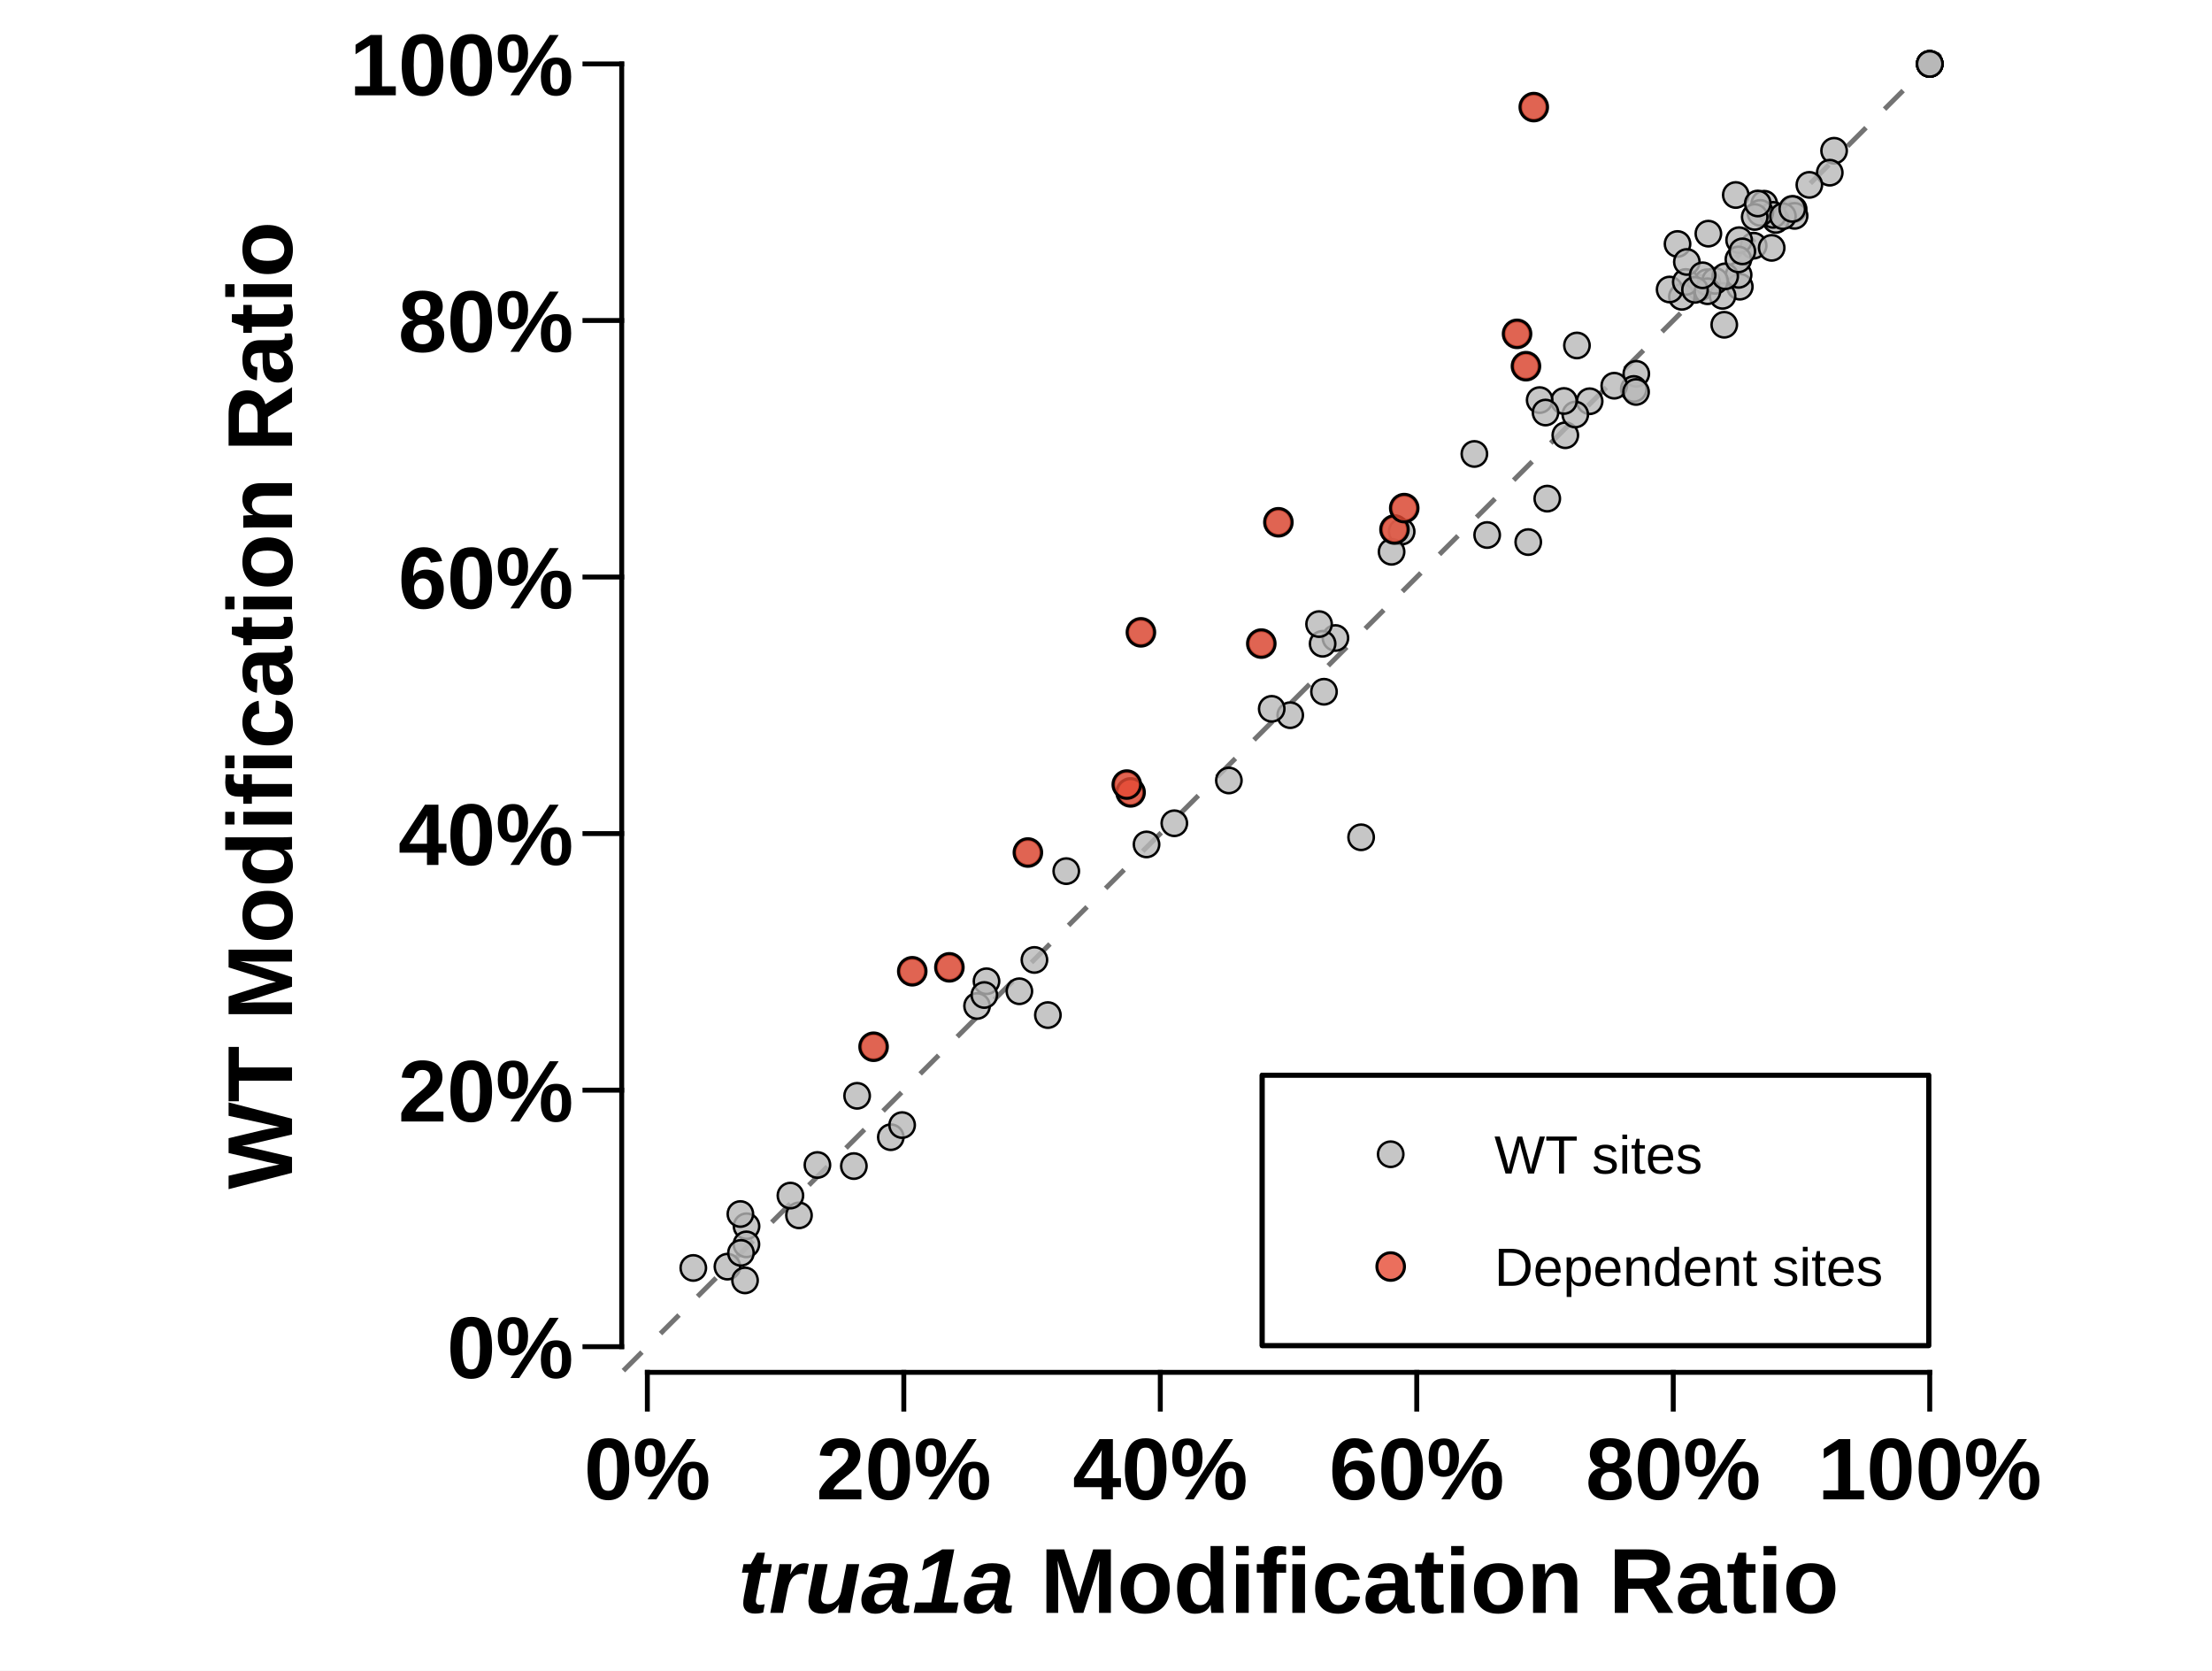
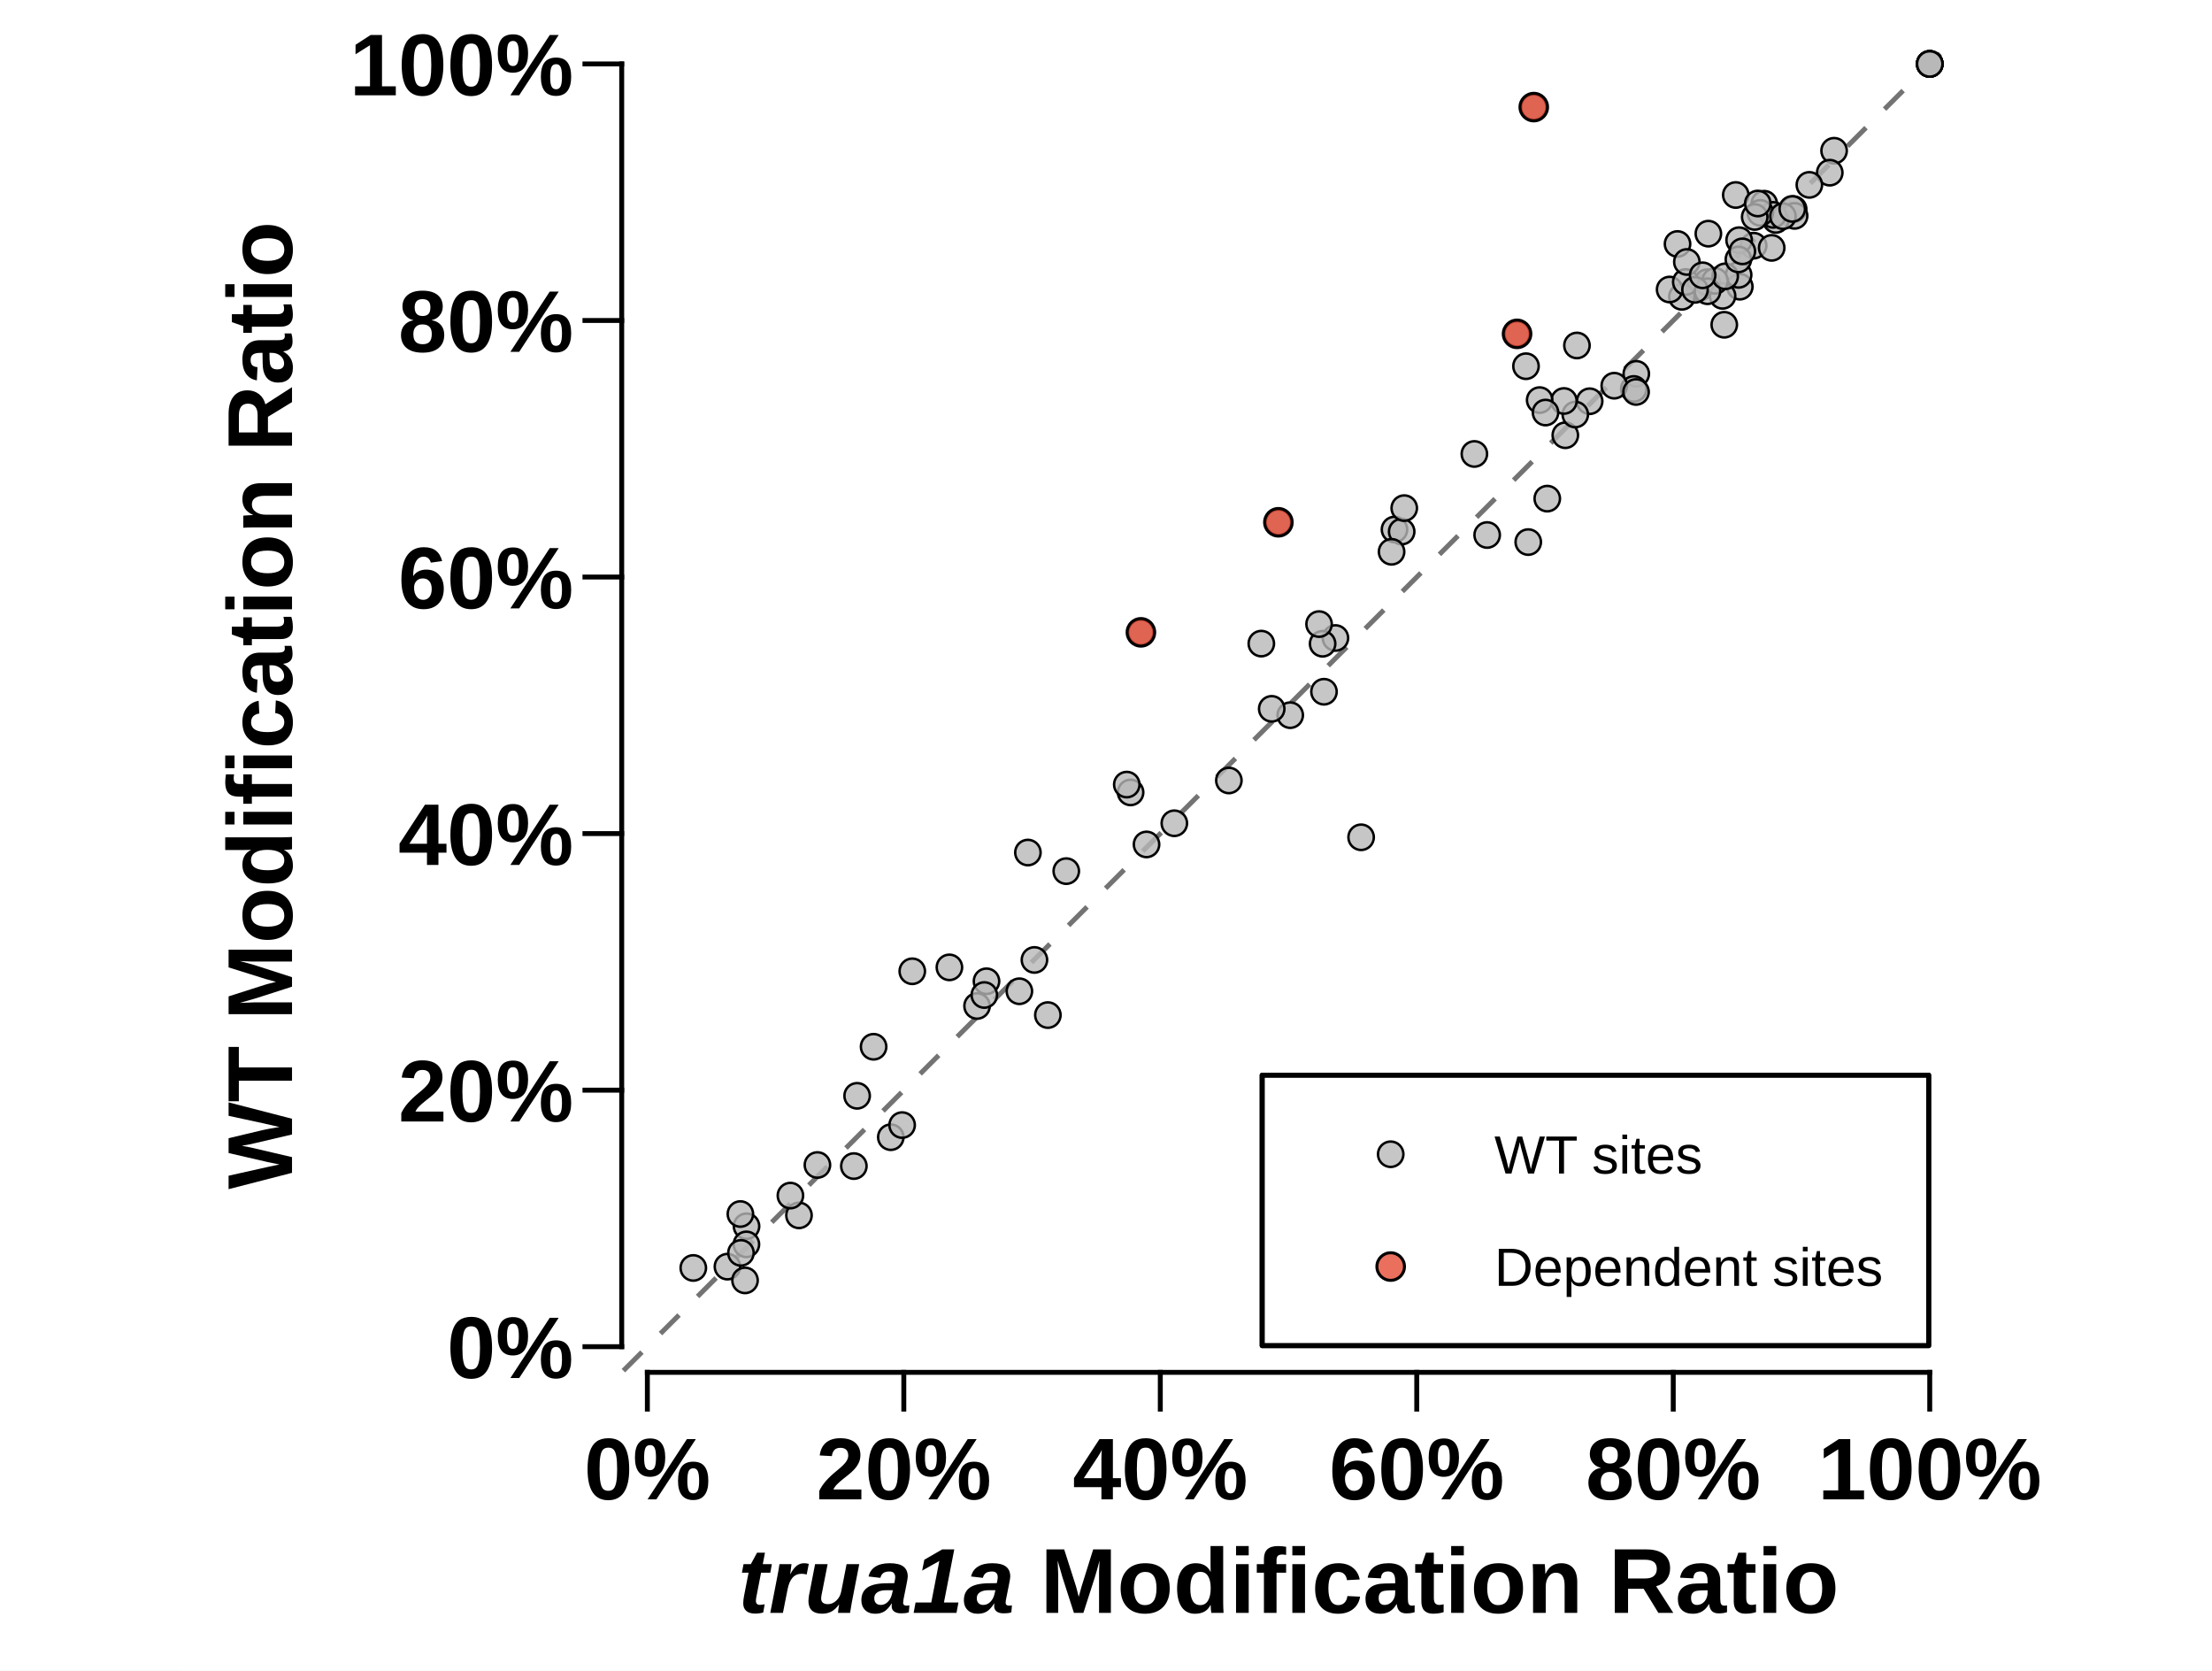
<svg xmlns="http://www.w3.org/2000/svg" width="576.00pt" height="434.88pt" viewBox="0 0 576.00 434.88">
  <g class="svglite">
    <defs>
      <style type="text/css">
    .svglite line, .svglite polyline, .svglite polygon, .svglite path, .svglite rect, .svglite circle {
      fill: none;
      stroke: #000000;
      stroke-linecap: round;
      stroke-linejoin: round;
      stroke-miterlimit: 10.00;
    }
    .svglite text {
      white-space: pre;
    }
    .svglite g.glyphgroup path {
      fill: inherit;
      stroke: none;
    }
  </style>
    </defs>
    <rect width="100%" height="100%" style="stroke: none; fill: #FFFFFF;" />
    <defs>
      <clipPath id="cpMC4wMHw1NzYuMDB8MC4wMHw0MzQuODg=">
        <rect x="0.00" y="0.00" width="576.00" height="434.88" />
      </clipPath>
    </defs>
    <g clip-path="url(#cpMC4wMHw1NzYuMDB8MC4wMHw0MzQuODg=)">
</g>
    <defs>
      <clipPath id="cpNDYuOTB8NTI5LjEwfDAuMDB8NDM0Ljg4">
        <rect x="46.90" y="0.00" width="482.20" height="434.88" />
      </clipPath>
    </defs>
    <g clip-path="url(#cpNDYuOTB8NTI5LjEwfDAuMDB8NDM0Ljg4)">
      <rect x="46.90" y="-0" width="482.20" height="434.88" style="stroke-width: 3.66; stroke: none; fill: #FFFFFF;" />
    </g>
    <g clip-path="url(#cpMC4wMHw1NzYuMDB8MC4wMHw0MzQuODg=)">
</g>
    <defs>
      <clipPath id="cpMTYxLjg5fDUwOS4xN3w5Ljk2fDM1Ny4yNQ==">
        <rect x="161.89" y="9.96" width="347.29" height="347.29" />
      </clipPath>
    </defs>
    <g clip-path="url(#cpMTYxLjg5fDUwOS4xN3w5Ljk2fDM1Ny4yNQ==)">
      <rect x="161.89" y="9.96" width="347.29" height="347.29" style="stroke-width: 3.66; stroke: none;" />
      <line x1="-185.40" y1="704.54" x2="856.46" y2="-337.32" style="stroke-width: 1.28; stroke: #737373; stroke-dasharray: 6.83,6.83; stroke-linecap: butt;" />
      <circle cx="467.06" cy="54.45" r="3.31" style="stroke-width: 0.64; fill: #B8B8B8; fill-opacity: 0.80;" />
      <circle cx="477.59" cy="39.24" r="3.31" style="stroke-width: 0.64; fill: #B8B8B8; fill-opacity: 0.80;" />
      <circle cx="453.04" cy="74.63" r="3.31" style="stroke-width: 0.64; fill: #B8B8B8; fill-opacity: 0.80;" />
      <circle cx="442.65" cy="74.87" r="3.31" style="stroke-width: 0.64; fill: #B8B8B8; fill-opacity: 0.80;" />
      <circle cx="437.95" cy="77.27" r="3.31" style="stroke-width: 0.64; fill: #B8B8B8; fill-opacity: 0.80;" />
      <circle cx="476.46" cy="44.95" r="3.31" style="stroke-width: 0.64; fill: #B8B8B8; fill-opacity: 0.80;" />
      <circle cx="426.08" cy="97.31" r="3.31" style="stroke-width: 0.64; fill: #B8B8B8; fill-opacity: 0.80;" />
+       <circle cx="227.48" cy="272.49" r="3.31" style="stroke-width: 0.64; fill: #B8B8B8; fill-opacity: 0.80;" />
+       <circle cx="363.12" cy="137.84" r="3.31" style="stroke-width: 0.64; fill: #B8B8B8; fill-opacity: 0.80;" />
      <circle cx="265.44" cy="258.04" r="3.31" style="stroke-width: 0.64; fill: #B8B8B8; fill-opacity: 0.80;" />
      <circle cx="407.60" cy="113.30" r="3.31" style="stroke-width: 0.64; fill: #B8B8B8; fill-opacity: 0.80;" />
      <circle cx="305.79" cy="214.31" r="3.31" style="stroke-width: 0.64; fill: #B8B8B8; fill-opacity: 0.80;" />
      <circle cx="272.86" cy="264.24" r="3.31" style="stroke-width: 0.64; fill: #B8B8B8; fill-opacity: 0.80;" />
      <circle cx="402.90" cy="129.80" r="3.31" style="stroke-width: 0.64; fill: #B8B8B8; fill-opacity: 0.80;" />
      <circle cx="194.39" cy="319.21" r="3.31" style="stroke-width: 0.64; fill: #B8B8B8; fill-opacity: 0.80;" />
+       <circle cx="328.44" cy="167.54" r="3.31" style="stroke-width: 0.64; fill: #B8B8B8; fill-opacity: 0.80;" />
      <circle cx="413.94" cy="104.45" r="3.31" style="stroke-width: 0.64; fill: #B8B8B8; fill-opacity: 0.80;" />
      <circle cx="212.85" cy="303.27" r="3.31" style="stroke-width: 0.64; fill: #B8B8B8; fill-opacity: 0.80;" />
      <circle cx="335.97" cy="186.17" r="3.31" style="stroke-width: 0.64; fill: #B8B8B8; fill-opacity: 0.80;" />
      <circle cx="452.73" cy="71.55" r="3.31" style="stroke-width: 0.64; fill: #B8B8B8; fill-opacity: 0.80;" />
      <circle cx="425.43" cy="101.25" r="3.31" style="stroke-width: 0.64; fill: #B8B8B8; fill-opacity: 0.80;" />
      <circle cx="467.31" cy="56.19" r="3.31" style="stroke-width: 0.64; fill: #B8B8B8; fill-opacity: 0.80;" />
      <circle cx="410.20" cy="107.91" r="3.31" style="stroke-width: 0.64; fill: #B8B8B8; fill-opacity: 0.80;" />
      <circle cx="189.42" cy="329.73" r="3.31" style="stroke-width: 0.64; fill: #B8B8B8; fill-opacity: 0.80;" />
      <circle cx="364.99" cy="138.39" r="3.31" style="stroke-width: 0.64; fill: #B8B8B8; fill-opacity: 0.80;" />
      <circle cx="319.99" cy="203.17" r="3.31" style="stroke-width: 0.64; fill: #B8B8B8; fill-opacity: 0.80;" />
+       <circle cx="294.40" cy="206.28" r="3.31" style="stroke-width: 0.64; fill: #B8B8B8; fill-opacity: 0.80;" />
      <circle cx="223.19" cy="285.26" r="3.31" style="stroke-width: 0.64; fill: #B8B8B8; fill-opacity: 0.80;" />
+       <circle cx="247.22" cy="251.82" r="3.31" style="stroke-width: 0.64; fill: #B8B8B8; fill-opacity: 0.80;" />
      <circle cx="256.88" cy="255.44" r="3.31" style="stroke-width: 0.64; fill: #B8B8B8; fill-opacity: 0.80;" />
      <circle cx="462.43" cy="57.25" r="3.31" style="stroke-width: 0.64; fill: #B8B8B8; fill-opacity: 0.80;" />
      <circle cx="444.53" cy="73.47" r="3.31" style="stroke-width: 0.64; fill: #B8B8B8; fill-opacity: 0.80;" />
      <circle cx="434.76" cy="75.36" r="3.31" style="stroke-width: 0.64; fill: #B8B8B8; fill-opacity: 0.80;" />
+       <circle cx="267.66" cy="221.93" r="3.31" style="stroke-width: 0.64; fill: #B8B8B8; fill-opacity: 0.80;" />
      <circle cx="387.25" cy="139.27" r="3.31" style="stroke-width: 0.64; fill: #B8B8B8; fill-opacity: 0.80;" />
      <circle cx="502.50" cy="16.64" r="3.31" style="stroke-width: 0.64; fill: #B8B8B8; fill-opacity: 0.80;" />
      <circle cx="354.43" cy="217.96" r="3.31" style="stroke-width: 0.64; fill: #B8B8B8; fill-opacity: 0.80;" />
      <circle cx="194.36" cy="323.93" r="3.31" style="stroke-width: 0.64; fill: #B8B8B8; fill-opacity: 0.80;" />
      <circle cx="269.36" cy="249.89" r="3.31" style="stroke-width: 0.64; fill: #B8B8B8; fill-opacity: 0.80;" />
      <circle cx="438.97" cy="73.40" r="3.31" style="stroke-width: 0.64; fill: #B8B8B8; fill-opacity: 0.80;" />
      <circle cx="347.74" cy="166.08" r="3.31" style="stroke-width: 0.64; fill: #B8B8B8; fill-opacity: 0.80;" />
      <circle cx="502.50" cy="16.64" r="3.31" style="stroke-width: 0.64; fill: #B8B8B8; fill-opacity: 0.80;" />
      <circle cx="254.42" cy="261.88" r="3.31" style="stroke-width: 0.64; fill: #B8B8B8; fill-opacity: 0.80;" />
      <circle cx="298.55" cy="219.82" r="3.31" style="stroke-width: 0.64; fill: #B8B8B8; fill-opacity: 0.80;" />
      <circle cx="459.40" cy="53.03" r="3.31" style="stroke-width: 0.64; fill: #B8B8B8; fill-opacity: 0.80;" />
      <circle cx="362.36" cy="143.64" r="3.31" style="stroke-width: 0.64; fill: #B8B8B8; fill-opacity: 0.80;" />
      <circle cx="407.24" cy="104.38" r="3.31" style="stroke-width: 0.64; fill: #B8B8B8; fill-opacity: 0.80;" />
      <circle cx="456.65" cy="63.95" r="3.31" style="stroke-width: 0.64; fill: #B8B8B8; fill-opacity: 0.80;" />
      <circle cx="256.31" cy="259.02" r="3.31" style="stroke-width: 0.64; fill: #B8B8B8; fill-opacity: 0.80;" />
+       <circle cx="293.41" cy="204.24" r="3.31" style="stroke-width: 0.64; fill: #B8B8B8; fill-opacity: 0.80;" />
      <circle cx="448.99" cy="84.54" r="3.31" style="stroke-width: 0.64; fill: #B8B8B8; fill-opacity: 0.80;" />
      <circle cx="461.71" cy="55.93" r="3.31" style="stroke-width: 0.64; fill: #B8B8B8; fill-opacity: 0.80;" />
+       <circle cx="237.55" cy="252.84" r="3.31" style="stroke-width: 0.64; fill: #B8B8B8; fill-opacity: 0.80;" />
      <circle cx="208.05" cy="316.38" r="3.31" style="stroke-width: 0.64; fill: #B8B8B8; fill-opacity: 0.80;" />
      <circle cx="344.40" cy="167.58" r="3.31" style="stroke-width: 0.64; fill: #B8B8B8; fill-opacity: 0.80;" />
      <circle cx="471.15" cy="48.12" r="3.31" style="stroke-width: 0.64; fill: #B8B8B8; fill-opacity: 0.80;" />
      <circle cx="343.48" cy="162.46" r="3.31" style="stroke-width: 0.64; fill: #B8B8B8; fill-opacity: 0.80;" />
      <circle cx="452.86" cy="62.52" r="3.31" style="stroke-width: 0.64; fill: #B8B8B8; fill-opacity: 0.80;" />
      <circle cx="502.50" cy="16.64" r="3.31" style="stroke-width: 0.64; fill: #B8B8B8; fill-opacity: 0.80;" />
+       <circle cx="365.66" cy="132.27" r="3.31" style="stroke-width: 0.64; fill: #B8B8B8; fill-opacity: 0.80;" />
      <circle cx="344.76" cy="180.07" r="3.31" style="stroke-width: 0.64; fill: #B8B8B8; fill-opacity: 0.80;" />
      <circle cx="458.38" cy="55.41" r="3.31" style="stroke-width: 0.64; fill: #B8B8B8; fill-opacity: 0.80;" />
      <circle cx="502.50" cy="16.64" r="3.31" style="stroke-width: 0.64; fill: #B8B8B8; fill-opacity: 0.80;" />
      <circle cx="448.55" cy="77.02" r="3.31" style="stroke-width: 0.64; fill: #B8B8B8; fill-opacity: 0.80;" />
      <circle cx="420.35" cy="100.40" r="3.31" style="stroke-width: 0.64; fill: #B8B8B8; fill-opacity: 0.80;" />
      <circle cx="400.92" cy="104.15" r="3.31" style="stroke-width: 0.64; fill: #B8B8B8; fill-opacity: 0.80;" />
      <circle cx="410.63" cy="89.93" r="3.31" style="stroke-width: 0.64; fill: #B8B8B8; fill-opacity: 0.80;" />
      <circle cx="383.92" cy="118.17" r="3.31" style="stroke-width: 0.64; fill: #B8B8B8; fill-opacity: 0.80;" />
+       <circle cx="397.36" cy="95.33" r="3.31" style="stroke-width: 0.64; fill: #B8B8B8; fill-opacity: 0.80;" />
      <circle cx="426.02" cy="102.03" r="3.31" style="stroke-width: 0.64; fill: #B8B8B8; fill-opacity: 0.80;" />
      <circle cx="436.82" cy="63.51" r="3.31" style="stroke-width: 0.64; fill: #B8B8B8; fill-opacity: 0.80;" />
      <circle cx="439.25" cy="68.19" r="3.31" style="stroke-width: 0.64; fill: #B8B8B8; fill-opacity: 0.80;" />
      <circle cx="451.99" cy="50.76" r="3.31" style="stroke-width: 0.64; fill: #B8B8B8; fill-opacity: 0.80;" />
      <circle cx="446.61" cy="73.11" r="3.31" style="stroke-width: 0.64; fill: #B8B8B8; fill-opacity: 0.80;" />
      <circle cx="444.63" cy="75.81" r="3.31" style="stroke-width: 0.64; fill: #B8B8B8; fill-opacity: 0.80;" />
      <circle cx="502.50" cy="16.64" r="3.31" style="stroke-width: 0.64; fill: #B8B8B8; fill-opacity: 0.80;" />
      <circle cx="464.27" cy="56.28" r="3.31" style="stroke-width: 0.64; fill: #B8B8B8; fill-opacity: 0.80;" />
      <circle cx="194.00" cy="333.31" r="3.31" style="stroke-width: 0.64; fill: #B8B8B8; fill-opacity: 0.80;" />
      <circle cx="449.23" cy="71.93" r="3.31" style="stroke-width: 0.64; fill: #B8B8B8; fill-opacity: 0.80;" />
      <circle cx="461.34" cy="64.52" r="3.31" style="stroke-width: 0.64; fill: #B8B8B8; fill-opacity: 0.80;" />
      <circle cx="192.79" cy="316.03" r="3.31" style="stroke-width: 0.64; fill: #B8B8B8; fill-opacity: 0.80;" />
      <circle cx="397.95" cy="141.11" r="3.31" style="stroke-width: 0.64; fill: #B8B8B8; fill-opacity: 0.80;" />
      <circle cx="441.37" cy="75.45" r="3.31" style="stroke-width: 0.64; fill: #B8B8B8; fill-opacity: 0.80;" />
      <circle cx="444.85" cy="60.82" r="3.31" style="stroke-width: 0.64; fill: #B8B8B8; fill-opacity: 0.80;" />
      <circle cx="277.65" cy="226.77" r="3.31" style="stroke-width: 0.64; fill: #B8B8B8; fill-opacity: 0.80;" />
      <circle cx="456.92" cy="56.48" r="3.31" style="stroke-width: 0.64; fill: #B8B8B8; fill-opacity: 0.80;" />
      <circle cx="443.36" cy="71.66" r="3.31" style="stroke-width: 0.64; fill: #B8B8B8; fill-opacity: 0.80;" />
      <circle cx="205.82" cy="311.23" r="3.31" style="stroke-width: 0.64; fill: #B8B8B8; fill-opacity: 0.80;" />
      <circle cx="222.34" cy="303.55" r="3.31" style="stroke-width: 0.64; fill: #B8B8B8; fill-opacity: 0.80;" />
      <circle cx="231.96" cy="296.03" r="3.31" style="stroke-width: 0.64; fill: #B8B8B8; fill-opacity: 0.80;" />
      <circle cx="452.67" cy="67.53" r="3.31" style="stroke-width: 0.64; fill: #B8B8B8; fill-opacity: 0.80;" />
      <circle cx="192.94" cy="326.15" r="3.31" style="stroke-width: 0.64; fill: #B8B8B8; fill-opacity: 0.80;" />
      <circle cx="457.72" cy="52.97" r="3.31" style="stroke-width: 0.64; fill: #B8B8B8; fill-opacity: 0.80;" />
      <circle cx="234.91" cy="292.88" r="3.31" style="stroke-width: 0.64; fill: #B8B8B8; fill-opacity: 0.80;" />
      <circle cx="180.53" cy="330.07" r="3.31" style="stroke-width: 0.64; fill: #B8B8B8; fill-opacity: 0.80;" />
      <circle cx="402.45" cy="107.39" r="3.31" style="stroke-width: 0.64; fill: #B8B8B8; fill-opacity: 0.80;" />
      <circle cx="331.15" cy="184.52" r="3.31" style="stroke-width: 0.64; fill: #B8B8B8; fill-opacity: 0.80;" />
      <circle cx="466.70" cy="54.38" r="3.31" style="stroke-width: 0.64; fill: #B8B8B8; fill-opacity: 0.80;" />
      <circle cx="453.70" cy="65.43" r="3.31" style="stroke-width: 0.64; fill: #B8B8B8; fill-opacity: 0.80;" />
-       <circle cx="227.48" cy="272.49" r="3.31" style="stroke-width: 0.64; fill: #B8B8B8; fill-opacity: 0.80;" />
      <circle cx="332.89" cy="135.96" r="3.31" style="stroke-width: 0.64; fill: #B8B8B8; fill-opacity: 0.80;" />
-       <circle cx="363.12" cy="137.84" r="3.31" style="stroke-width: 0.64; fill: #B8B8B8; fill-opacity: 0.80;" />
-       <circle cx="328.44" cy="167.54" r="3.31" style="stroke-width: 0.64; fill: #B8B8B8; fill-opacity: 0.80;" />
-       <circle cx="294.40" cy="206.28" r="3.31" style="stroke-width: 0.64; fill: #B8B8B8; fill-opacity: 0.80;" />
-       <circle cx="247.22" cy="251.82" r="3.31" style="stroke-width: 0.64; fill: #B8B8B8; fill-opacity: 0.80;" />
-       <circle cx="267.66" cy="221.93" r="3.31" style="stroke-width: 0.64; fill: #B8B8B8; fill-opacity: 0.80;" />
      <circle cx="297.09" cy="164.61" r="3.31" style="stroke-width: 0.64; fill: #B8B8B8; fill-opacity: 0.80;" />
      <circle cx="399.39" cy="27.88" r="3.31" style="stroke-width: 0.64; fill: #B8B8B8; fill-opacity: 0.80;" />
-       <circle cx="293.41" cy="204.24" r="3.31" style="stroke-width: 0.64; fill: #B8B8B8; fill-opacity: 0.80;" />
-       <circle cx="237.55" cy="252.84" r="3.31" style="stroke-width: 0.64; fill: #B8B8B8; fill-opacity: 0.80;" />
      <circle cx="395.04" cy="86.91" r="3.31" style="stroke-width: 0.64; fill: #B8B8B8; fill-opacity: 0.80;" />
-       <circle cx="365.66" cy="132.27" r="3.31" style="stroke-width: 0.64; fill: #B8B8B8; fill-opacity: 0.80;" />
-       <circle cx="397.36" cy="95.33" r="3.31" style="stroke-width: 0.64; fill: #B8B8B8; fill-opacity: 0.80;" />
-       <circle cx="227.48" cy="272.49" r="3.59" style="stroke-width: 0.78; fill: #E64B35; fill-opacity: 0.80;" />
      <circle cx="332.89" cy="135.96" r="3.59" style="stroke-width: 0.78; fill: #E64B35; fill-opacity: 0.80;" />
-       <circle cx="363.12" cy="137.84" r="3.59" style="stroke-width: 0.78; fill: #E64B35; fill-opacity: 0.80;" />
-       <circle cx="328.44" cy="167.54" r="3.59" style="stroke-width: 0.78; fill: #E64B35; fill-opacity: 0.80;" />
-       <circle cx="294.40" cy="206.28" r="3.59" style="stroke-width: 0.78; fill: #E64B35; fill-opacity: 0.80;" />
-       <circle cx="247.22" cy="251.82" r="3.59" style="stroke-width: 0.78; fill: #E64B35; fill-opacity: 0.80;" />
-       <circle cx="267.66" cy="221.93" r="3.59" style="stroke-width: 0.78; fill: #E64B35; fill-opacity: 0.80;" />
      <circle cx="297.09" cy="164.61" r="3.59" style="stroke-width: 0.78; fill: #E64B35; fill-opacity: 0.80;" />
      <circle cx="399.39" cy="27.88" r="3.59" style="stroke-width: 0.78; fill: #E64B35; fill-opacity: 0.80;" />
-       <circle cx="293.41" cy="204.24" r="3.59" style="stroke-width: 0.78; fill: #E64B35; fill-opacity: 0.80;" />
-       <circle cx="237.55" cy="252.84" r="3.59" style="stroke-width: 0.78; fill: #E64B35; fill-opacity: 0.80;" />
      <circle cx="395.04" cy="86.91" r="3.59" style="stroke-width: 0.78; fill: #E64B35; fill-opacity: 0.80;" />
-       <circle cx="365.66" cy="132.27" r="3.59" style="stroke-width: 0.78; fill: #E64B35; fill-opacity: 0.80;" />
-       <circle cx="397.36" cy="95.33" r="3.59" style="stroke-width: 0.78; fill: #E64B35; fill-opacity: 0.80;" />
    </g>
    <g clip-path="url(#cpMC4wMHw1NzYuMDB8MC4wMHw0MzQuODg=)">
      <polyline points="161.89,350.57 161.89,16.64 " style="stroke-width: 1.28; stroke-linecap: square;" />
      <text x="149.33" y="358.73" text-anchor="end" style="font-size: 22.80px; font-weight: bold; font-family: &quot;Arial&quot;;">0%</text>
      <text x="149.33" y="291.95" text-anchor="end" style="font-size: 22.80px; font-weight: bold; font-family: &quot;Arial&quot;;">20%</text>
      <text x="149.33" y="225.16" text-anchor="end" style="font-size: 22.80px; font-weight: bold; font-family: &quot;Arial&quot;;">40%</text>
      <text x="149.33" y="158.37" text-anchor="end" style="font-size: 22.80px; font-weight: bold; font-family: &quot;Arial&quot;;">60%</text>
      <text x="149.33" y="91.59" text-anchor="end" style="font-size: 22.80px; font-weight: bold; font-family: &quot;Arial&quot;;">80%</text>
      <text x="149.33" y="24.80" text-anchor="end" style="font-size: 22.80px; font-weight: bold; font-family: &quot;Arial&quot;;">100%</text>
      <polyline points="152.32,350.57 161.89,350.57 " style="stroke-width: 1.28; stroke-linecap: square;" />
      <polyline points="152.32,283.79 161.89,283.79 " style="stroke-width: 1.28; stroke-linecap: square;" />
      <polyline points="152.32,217.00 161.89,217.00 " style="stroke-width: 1.28; stroke-linecap: square;" />
      <polyline points="152.32,150.21 161.89,150.21 " style="stroke-width: 1.28; stroke-linecap: square;" />
      <polyline points="152.32,83.43 161.89,83.43 " style="stroke-width: 1.28; stroke-linecap: square;" />
      <polyline points="152.32,16.64 161.89,16.64 " style="stroke-width: 1.28; stroke-linecap: square;" />
      <polyline points="168.57,357.25 502.50,357.25 " style="stroke-width: 1.28; stroke-linecap: square;" />
      <polyline points="168.57,366.81 168.57,357.25 " style="stroke-width: 1.28; stroke-linecap: square;" />
      <polyline points="235.35,366.81 235.35,357.25 " style="stroke-width: 1.28; stroke-linecap: square;" />
      <polyline points="302.14,366.81 302.14,357.25 " style="stroke-width: 1.28; stroke-linecap: square;" />
      <polyline points="368.92,366.81 368.92,357.25 " style="stroke-width: 1.28; stroke-linecap: square;" />
      <polyline points="435.71,366.81 435.71,357.25 " style="stroke-width: 1.28; stroke-linecap: square;" />
      <polyline points="502.50,366.81 502.50,357.25 " style="stroke-width: 1.28; stroke-linecap: square;" />
      <text x="168.57" y="390.32" text-anchor="middle" style="font-size: 22.80px; font-weight: bold; font-family: &quot;Arial&quot;;">0%</text>
      <text x="235.35" y="390.32" text-anchor="middle" style="font-size: 22.80px; font-weight: bold; font-family: &quot;Arial&quot;;">20%</text>
      <text x="302.14" y="390.32" text-anchor="middle" style="font-size: 22.80px; font-weight: bold; font-family: &quot;Arial&quot;;">40%</text>
      <text x="368.92" y="390.32" text-anchor="middle" style="font-size: 22.80px; font-weight: bold; font-family: &quot;Arial&quot;;">60%</text>
      <text x="435.71" y="390.32" text-anchor="middle" style="font-size: 22.80px; font-weight: bold; font-family: &quot;Arial&quot;;">80%</text>
      <text x="502.50" y="390.32" text-anchor="middle" style="font-size: 22.80px; font-weight: bold; font-family: &quot;Arial&quot;;">100%</text>
      <text x="192.18" y="419.86" style="font-size: 24.00px; font-weight: bold; font-style: italic; font-family: &quot;Arial&quot;;">trua1a</text>
      <text x="270.88" y="419.86" style="font-size: 24.00px; font-weight: bold; font-family: &quot;Arial&quot;;">Modification</text>
      <text x="418.88" y="419.86" style="font-size: 24.00px; font-weight: bold; font-family: &quot;Arial&quot;;">Ratio</text>
      <text transform="translate(76.04,183.61) rotate(-90)" text-anchor="middle" style="font-size: 24.00px; font-weight: bold; font-family: &quot;Arial&quot;;">WT Modification Ratio</text>
      <rect x="328.66" y="279.88" width="173.57" height="70.43" style="stroke-width: 1.28;" />
      <rect x="328.66" y="279.88" width="173.57" height="70.43" style="stroke-width: 1.28;" />
      <rect x="340.61" y="291.83" width="43.04" height="17.28" style="stroke-width: 3.66; stroke: none; fill: #FFFFFF;" />
      <circle cx="362.13" cy="300.47" r="3.31" style="stroke-width: 0.64; fill: #B8B8B8; fill-opacity: 0.80;" />
      <rect x="340.61" y="321.07" width="43.04" height="17.28" style="stroke-width: 3.66; stroke: none; fill: #FFFFFF;" />
      <circle cx="362.13" cy="329.71" r="3.59" style="stroke-width: 0.78; fill: #E64B35; fill-opacity: 0.80;" />
      <text x="389.13" y="305.49" style="font-size: 14.00px; font-family: &quot;Arial&quot;;">WT sites</text>
      <text x="389.13" y="334.72" style="font-size: 14.00px; font-family: &quot;Arial&quot;;">Dependent sites</text>
    </g>
  </g>
</svg>
